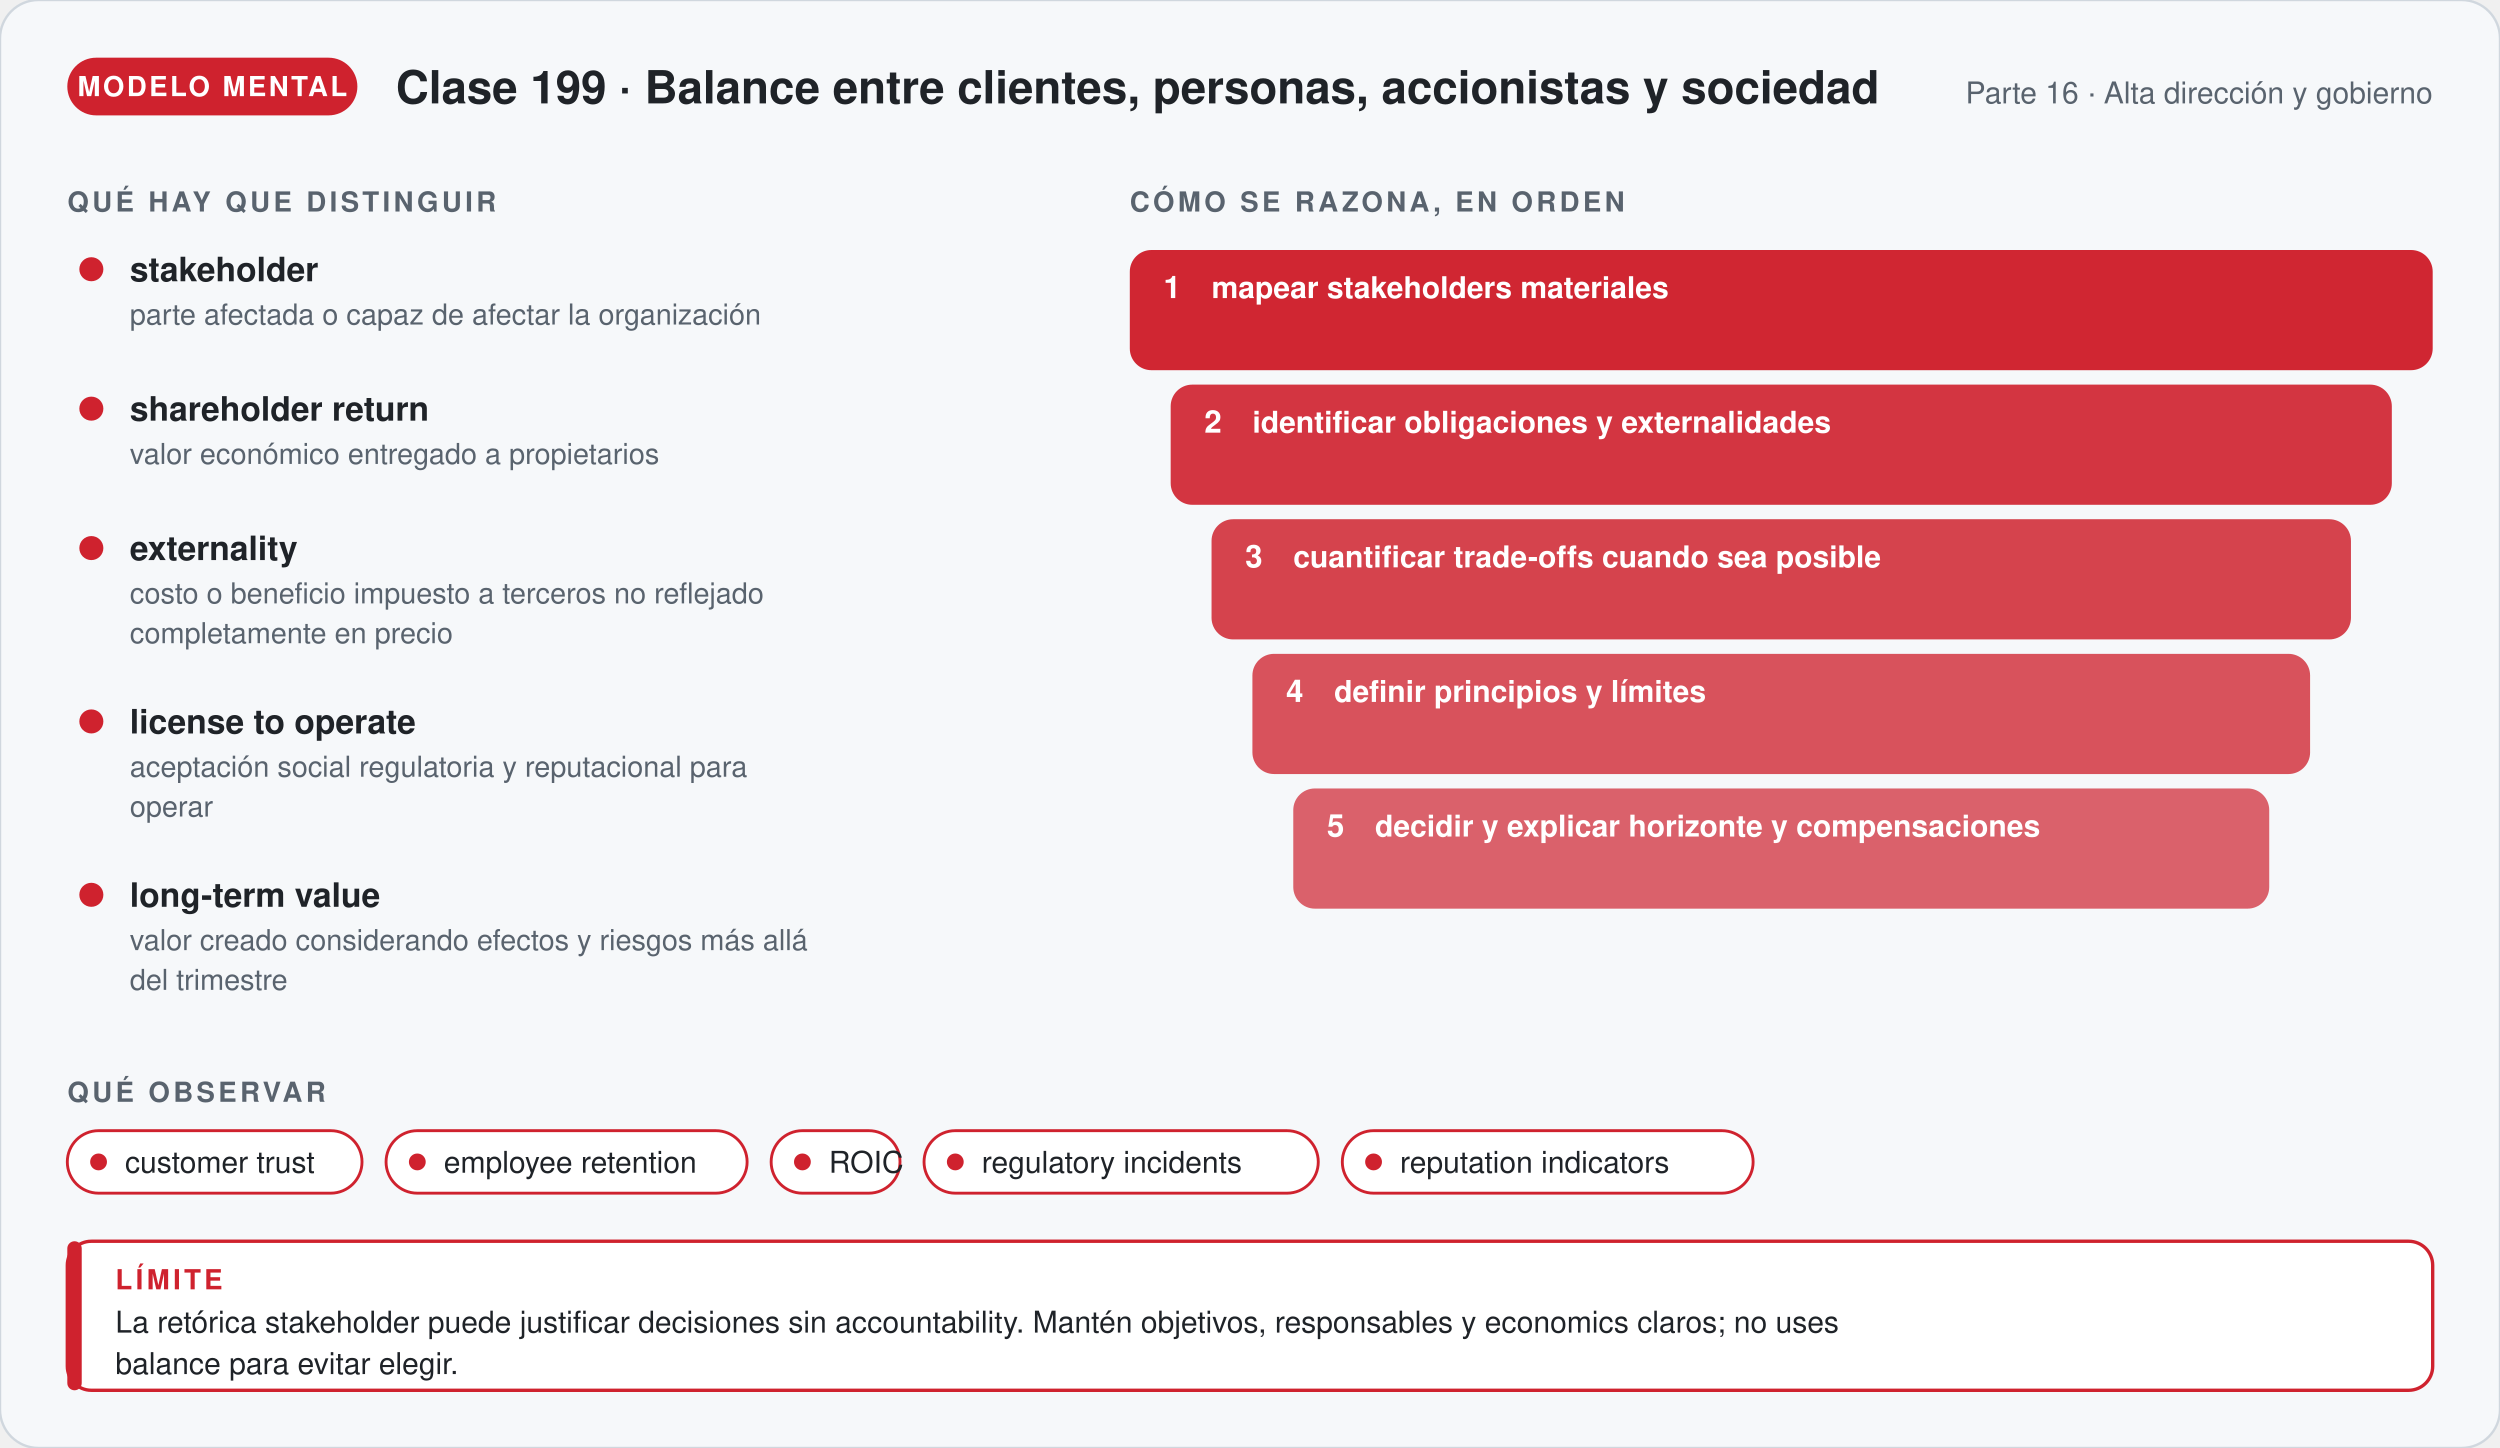
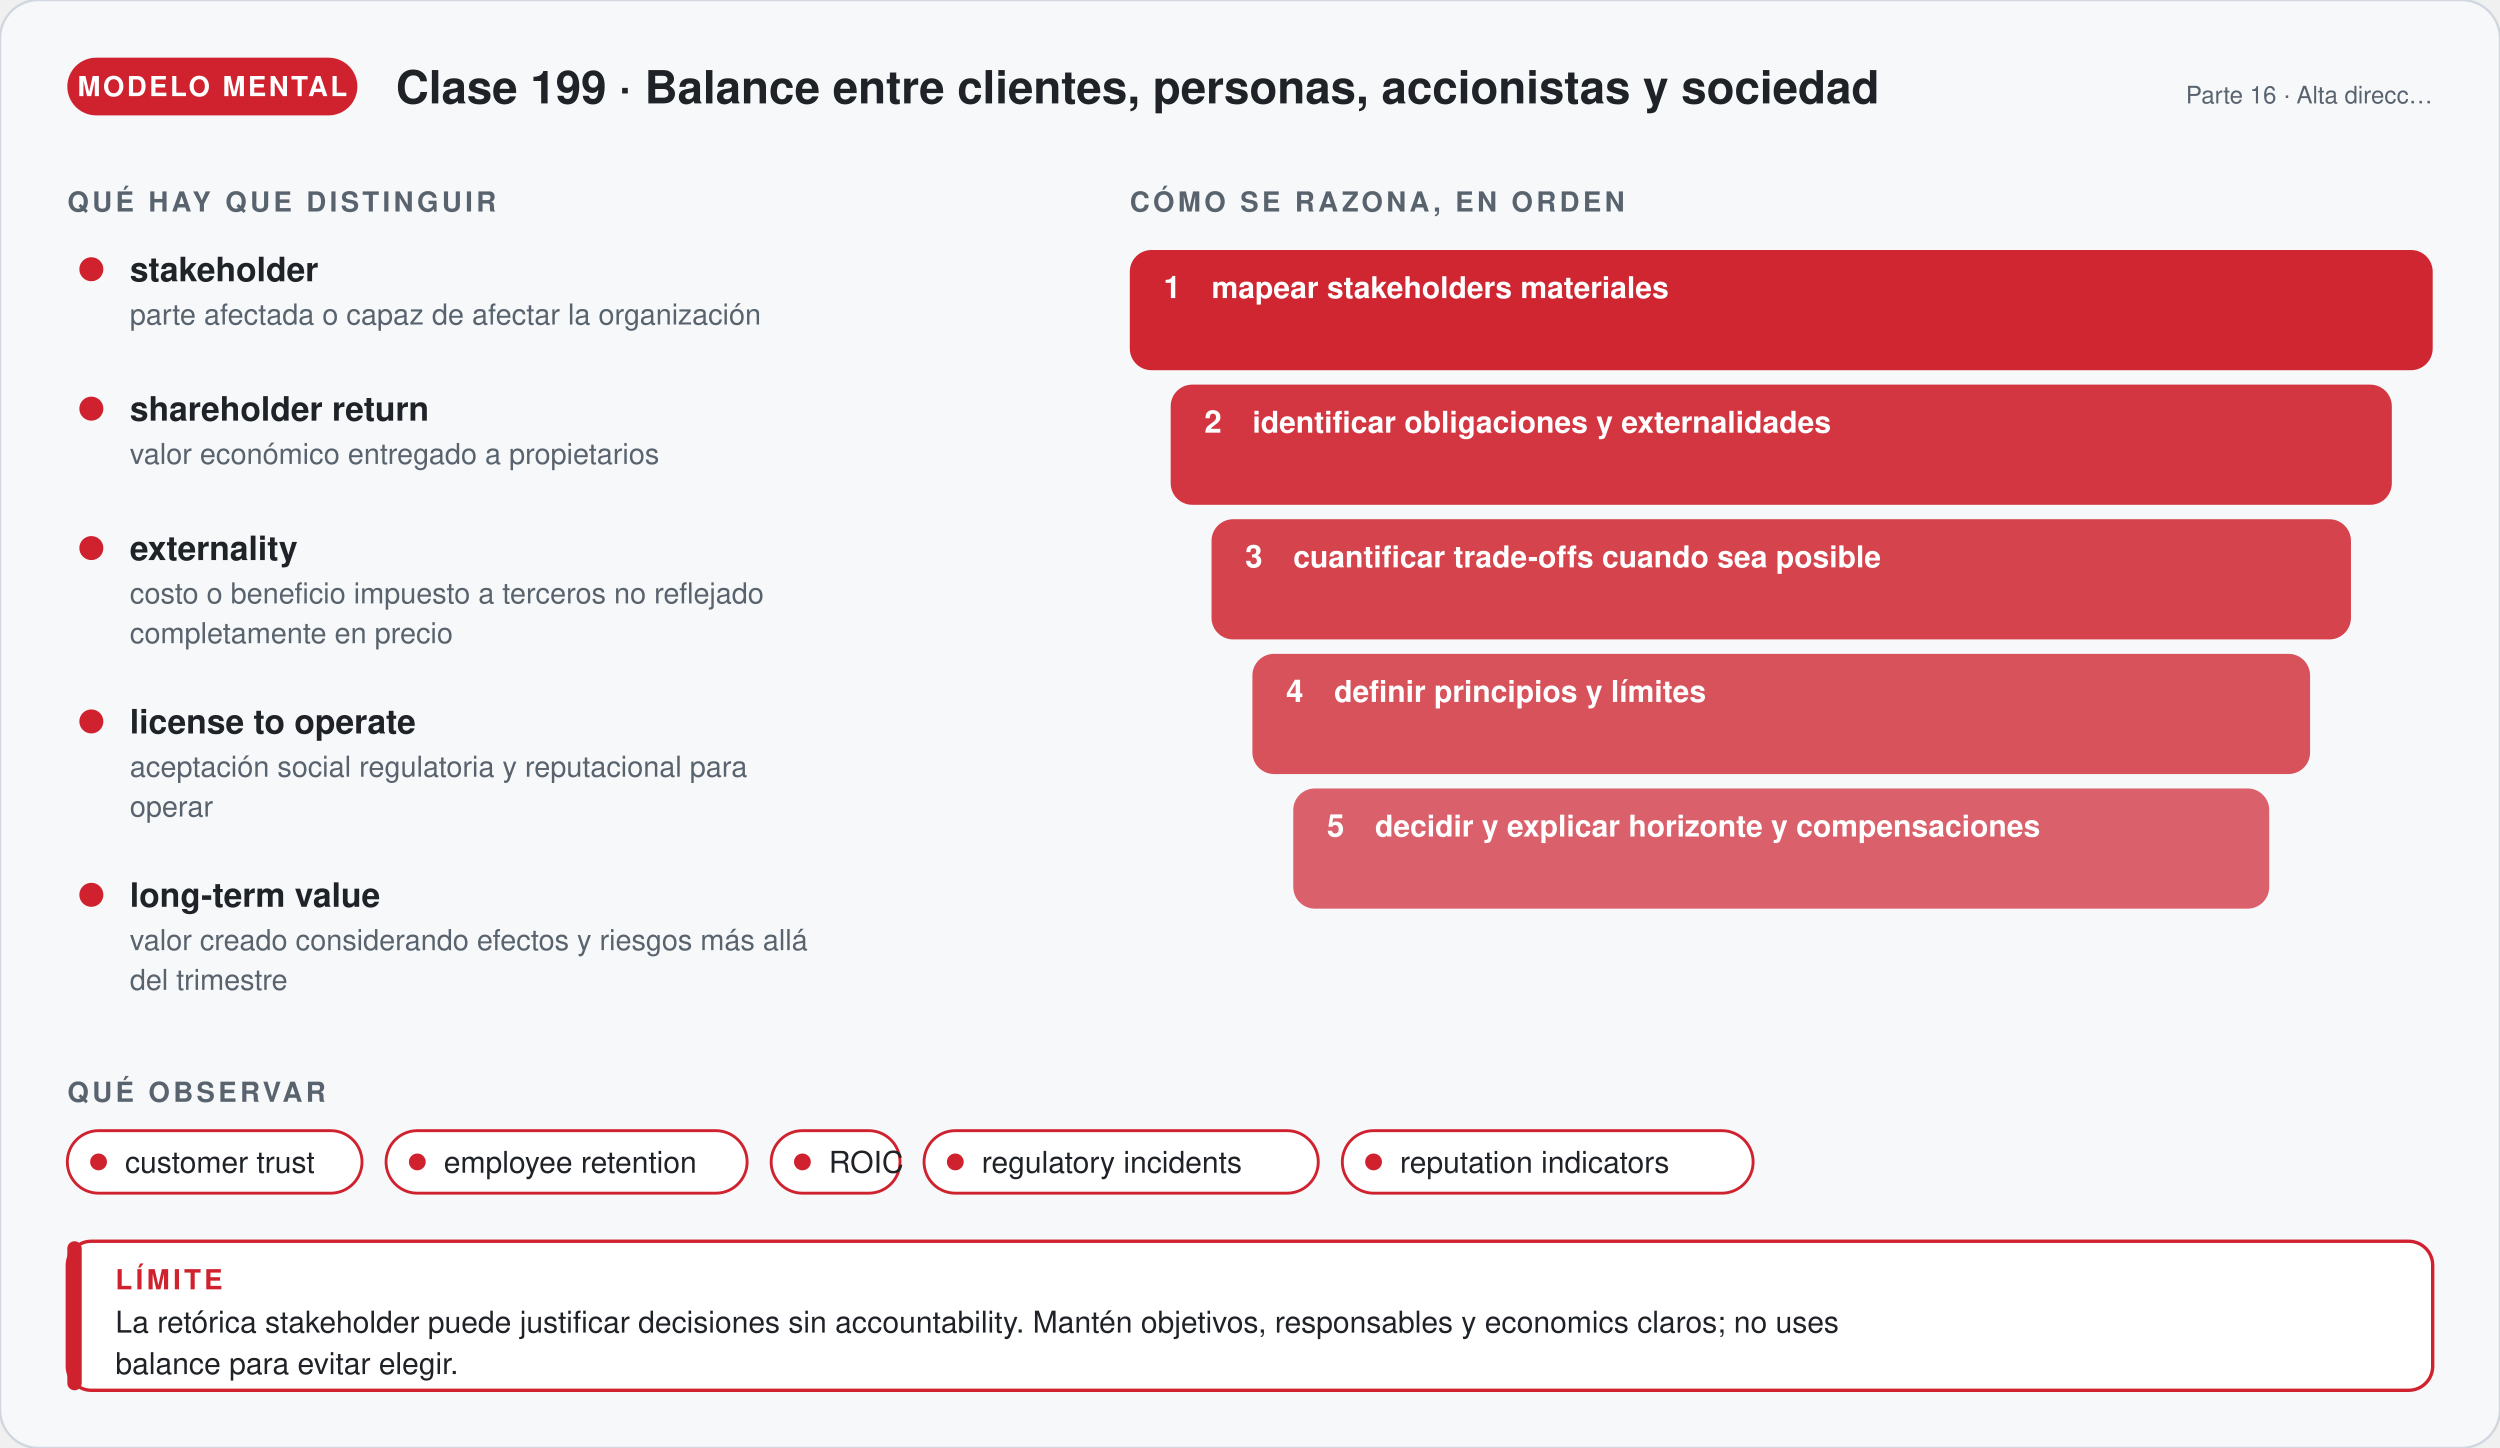
<svg xmlns="http://www.w3.org/2000/svg" viewBox="0 0 1040 602.36" width="1040" role="img" aria-labelledby="t-g199 d-g199" font-family="'Segoe UI', 'Helvetica Neue', Helvetica, Arial, sans-serif">
  <defs>
    <marker id="p-g199" viewBox="0 0 10 10" refX="8" refY="5" markerWidth="7" markerHeight="7" orient="auto">
      <path d="M1,1 L9,5 L1,9 Z" fill="#59636e" />
    </marker>
  </defs>
  <rect width="1040" height="602.36" rx="16" fill="#f6f8fa" stroke="#d0d7de" />
  <rect x="28" y="24" width="120.67" height="24" rx="12" fill="#cf222e" />
  <text x="88.335" y="40" font-size="11.5" font-weight="700" fill="#ffffff" text-anchor="middle" letter-spacing="1">MODELO MENTAL</text>
  <text x="164.67" y="43" font-size="19" font-weight="700" fill="#1f2328" text-anchor="start">Clase 199 · Balance entre clientes, personas, accionistas y sociedad</text>
-   <text x="1012" y="43" font-size="12.5" font-weight="400" fill="#59636e" text-anchor="end">Parte 16 · Alta dirección y gobierno</text>
+   <text x="1012" y="43" font-size="10" font-weight="400" fill="#59636e" text-anchor="end">Parte 16 · Alta direcc…</text>
  <text x="28" y="88" font-size="11.5" font-weight="700" fill="#59636e" text-anchor="start" letter-spacing="1.4">QUÉ HAY QUE DISTINGUIR</text>
  <circle cx="38" cy="112" r="5" fill="#cf222e" />
  <text x="54" y="117" font-size="14" font-weight="700" fill="#1f2328" text-anchor="start">stakeholder</text>
  <text x="54" y="135" font-size="12" font-weight="400" fill="#59636e" text-anchor="start">parte afectada o capaz de afectar la organización</text>
  <circle cx="38" cy="170" r="5" fill="#cf222e" />
  <text x="54" y="175" font-size="14" font-weight="700" fill="#1f2328" text-anchor="start">shareholder return</text>
  <text x="54" y="193" font-size="12" font-weight="400" fill="#59636e" text-anchor="start">valor económico entregado a propietarios</text>
  <circle cx="38" cy="228" r="5" fill="#cf222e" />
  <text x="54" y="233" font-size="14" font-weight="700" fill="#1f2328" text-anchor="start">externality</text>
  <text x="54" y="251" font-size="12" font-weight="400" fill="#59636e" text-anchor="start">costo o beneficio impuesto a terceros no reflejado</text>
  <text x="54" y="267.56" font-size="12" font-weight="400" fill="#59636e" text-anchor="start">completamente en precio</text>
  <circle cx="38" cy="300.12" r="5" fill="#cf222e" />
  <text x="54" y="305.12" font-size="14" font-weight="700" fill="#1f2328" text-anchor="start">license to operate</text>
  <text x="54" y="323.12" font-size="12" font-weight="400" fill="#59636e" text-anchor="start">aceptación social regulatoria y reputacional para</text>
  <text x="54" y="339.68" font-size="12" font-weight="400" fill="#59636e" text-anchor="start">operar</text>
  <circle cx="38" cy="372.24" r="5" fill="#cf222e" />
  <text x="54" y="377.24" font-size="14" font-weight="700" fill="#1f2328" text-anchor="start">long-term value</text>
  <text x="54" y="395.24" font-size="12" font-weight="400" fill="#59636e" text-anchor="start">valor creado considerando efectos y riesgos más allá</text>
  <text x="54" y="411.8" font-size="12" font-weight="400" fill="#59636e" text-anchor="start">del trimestre</text>
  <text x="470" y="88" font-size="11.5" font-weight="700" fill="#59636e" text-anchor="start" letter-spacing="1.4">CÓMO SE RAZONA, EN ORDEN</text>
  <rect x="470" y="104" width="542" height="50" rx="9" fill="#cf222e" stroke="#cf222e" stroke-width="0" fill-opacity="0.98" />
  <text x="484" y="124" font-size="13" font-weight="800" fill="#ffffff" text-anchor="start">1</text>
  <text x="504" y="124" font-size="12.5" font-weight="600" fill="#ffffff" text-anchor="start">mapear stakeholders materiales</text>
  <rect x="487" y="160" width="508" height="50" rx="9" fill="#cf222e" stroke="#cf222e" stroke-width="0" fill-opacity="0.91" />
  <text x="501" y="180" font-size="13" font-weight="800" fill="#ffffff" text-anchor="start">2</text>
  <text x="521" y="180" font-size="12.5" font-weight="600" fill="#ffffff" text-anchor="start">identificar obligaciones y externalidades</text>
  <rect x="504" y="216" width="474" height="50" rx="9" fill="#cf222e" stroke="#cf222e" stroke-width="0" fill-opacity="0.84" />
  <text x="518" y="236" font-size="13" font-weight="800" fill="#ffffff" text-anchor="start">3</text>
  <text x="538" y="236" font-size="12.5" font-weight="600" fill="#ffffff" text-anchor="start">cuantificar trade-offs cuando sea posible</text>
  <rect x="521" y="272" width="440" height="50" rx="9" fill="#cf222e" stroke="#cf222e" stroke-width="0" fill-opacity="0.77" />
  <text x="535" y="292" font-size="13" font-weight="800" fill="#ffffff" text-anchor="start">4</text>
  <text x="555" y="292" font-size="12.5" font-weight="600" fill="#ffffff" text-anchor="start">definir principios y límites</text>
  <rect x="538" y="328" width="406" height="50" rx="9" fill="#cf222e" stroke="#cf222e" stroke-width="0" fill-opacity="0.7" />
  <text x="552" y="348" font-size="13" font-weight="800" fill="#ffffff" text-anchor="start">5</text>
  <text x="572" y="348" font-size="12.5" font-weight="600" fill="#ffffff" text-anchor="start">decidir y explicar horizonte y compensaciones</text>
  <text x="28" y="458.36" font-size="11.5" font-weight="700" fill="#59636e" text-anchor="start" letter-spacing="1.4">QUÉ OBSERVAR</text>
  <rect x="28" y="470.36" width="122.6" height="26" rx="13" fill="#ffffff" stroke="#cf222e" stroke-width="1.2" />
  <circle cx="41" cy="483.36" r="3.5" fill="#cf222e" />
  <text x="52" y="487.86" font-size="12.5" font-weight="400" fill="#1f2328" text-anchor="start">customer trust</text>
  <rect x="160.6" y="470.36" width="150.2" height="26" rx="13" fill="#ffffff" stroke="#cf222e" stroke-width="1.2" />
  <circle cx="173.6" cy="483.36" r="3.5" fill="#cf222e" />
  <text x="184.6" y="487.86" font-size="12.5" font-weight="400" fill="#1f2328" text-anchor="start">employee retention</text>
  <rect x="320.8" y="470.36" width="53.6" height="26" rx="13" fill="#ffffff" stroke="#cf222e" stroke-width="1.2" />
  <circle cx="333.8" cy="483.36" r="3.5" fill="#cf222e" />
  <text x="344.8" y="487.86" font-size="12.5" font-weight="400" fill="#1f2328" text-anchor="start">ROIC</text>
  <rect x="384.4" y="470.36" width="164" height="26" rx="13" fill="#ffffff" stroke="#cf222e" stroke-width="1.2" />
  <circle cx="397.4" cy="483.36" r="3.5" fill="#cf222e" />
  <text x="408.4" y="487.86" font-size="12.5" font-weight="400" fill="#1f2328" text-anchor="start">regulatory incidents</text>
  <rect x="558.4" y="470.36" width="170.9" height="26" rx="13" fill="#ffffff" stroke="#cf222e" stroke-width="1.2" />
  <circle cx="571.4" cy="483.36" r="3.5" fill="#cf222e" />
  <text x="582.4" y="487.86" font-size="12.5" font-weight="400" fill="#1f2328" text-anchor="start">reputation indicators</text>
  <rect x="28" y="516.36" width="984" height="62" rx="10" fill="#ffffff" stroke="#cf222e" stroke-width="1.4" />
  <rect x="28" y="516.36" width="6" height="62" rx="3" fill="#cf222e" />
  <text x="48" y="536.36" font-size="11.5" font-weight="700" fill="#cf222e" text-anchor="start" letter-spacing="1.4">LÍMITE</text>
  <text x="48" y="554.36" font-size="12.5" font-weight="400" fill="#1f2328" text-anchor="start">La retórica stakeholder puede justificar decisiones sin accountability. Mantén objetivos, responsables y economics claros; no uses</text>
  <text x="48" y="571.61" font-size="12.5" font-weight="400" fill="#1f2328" text-anchor="start">balance para evitar elegir.</text>
</svg>
